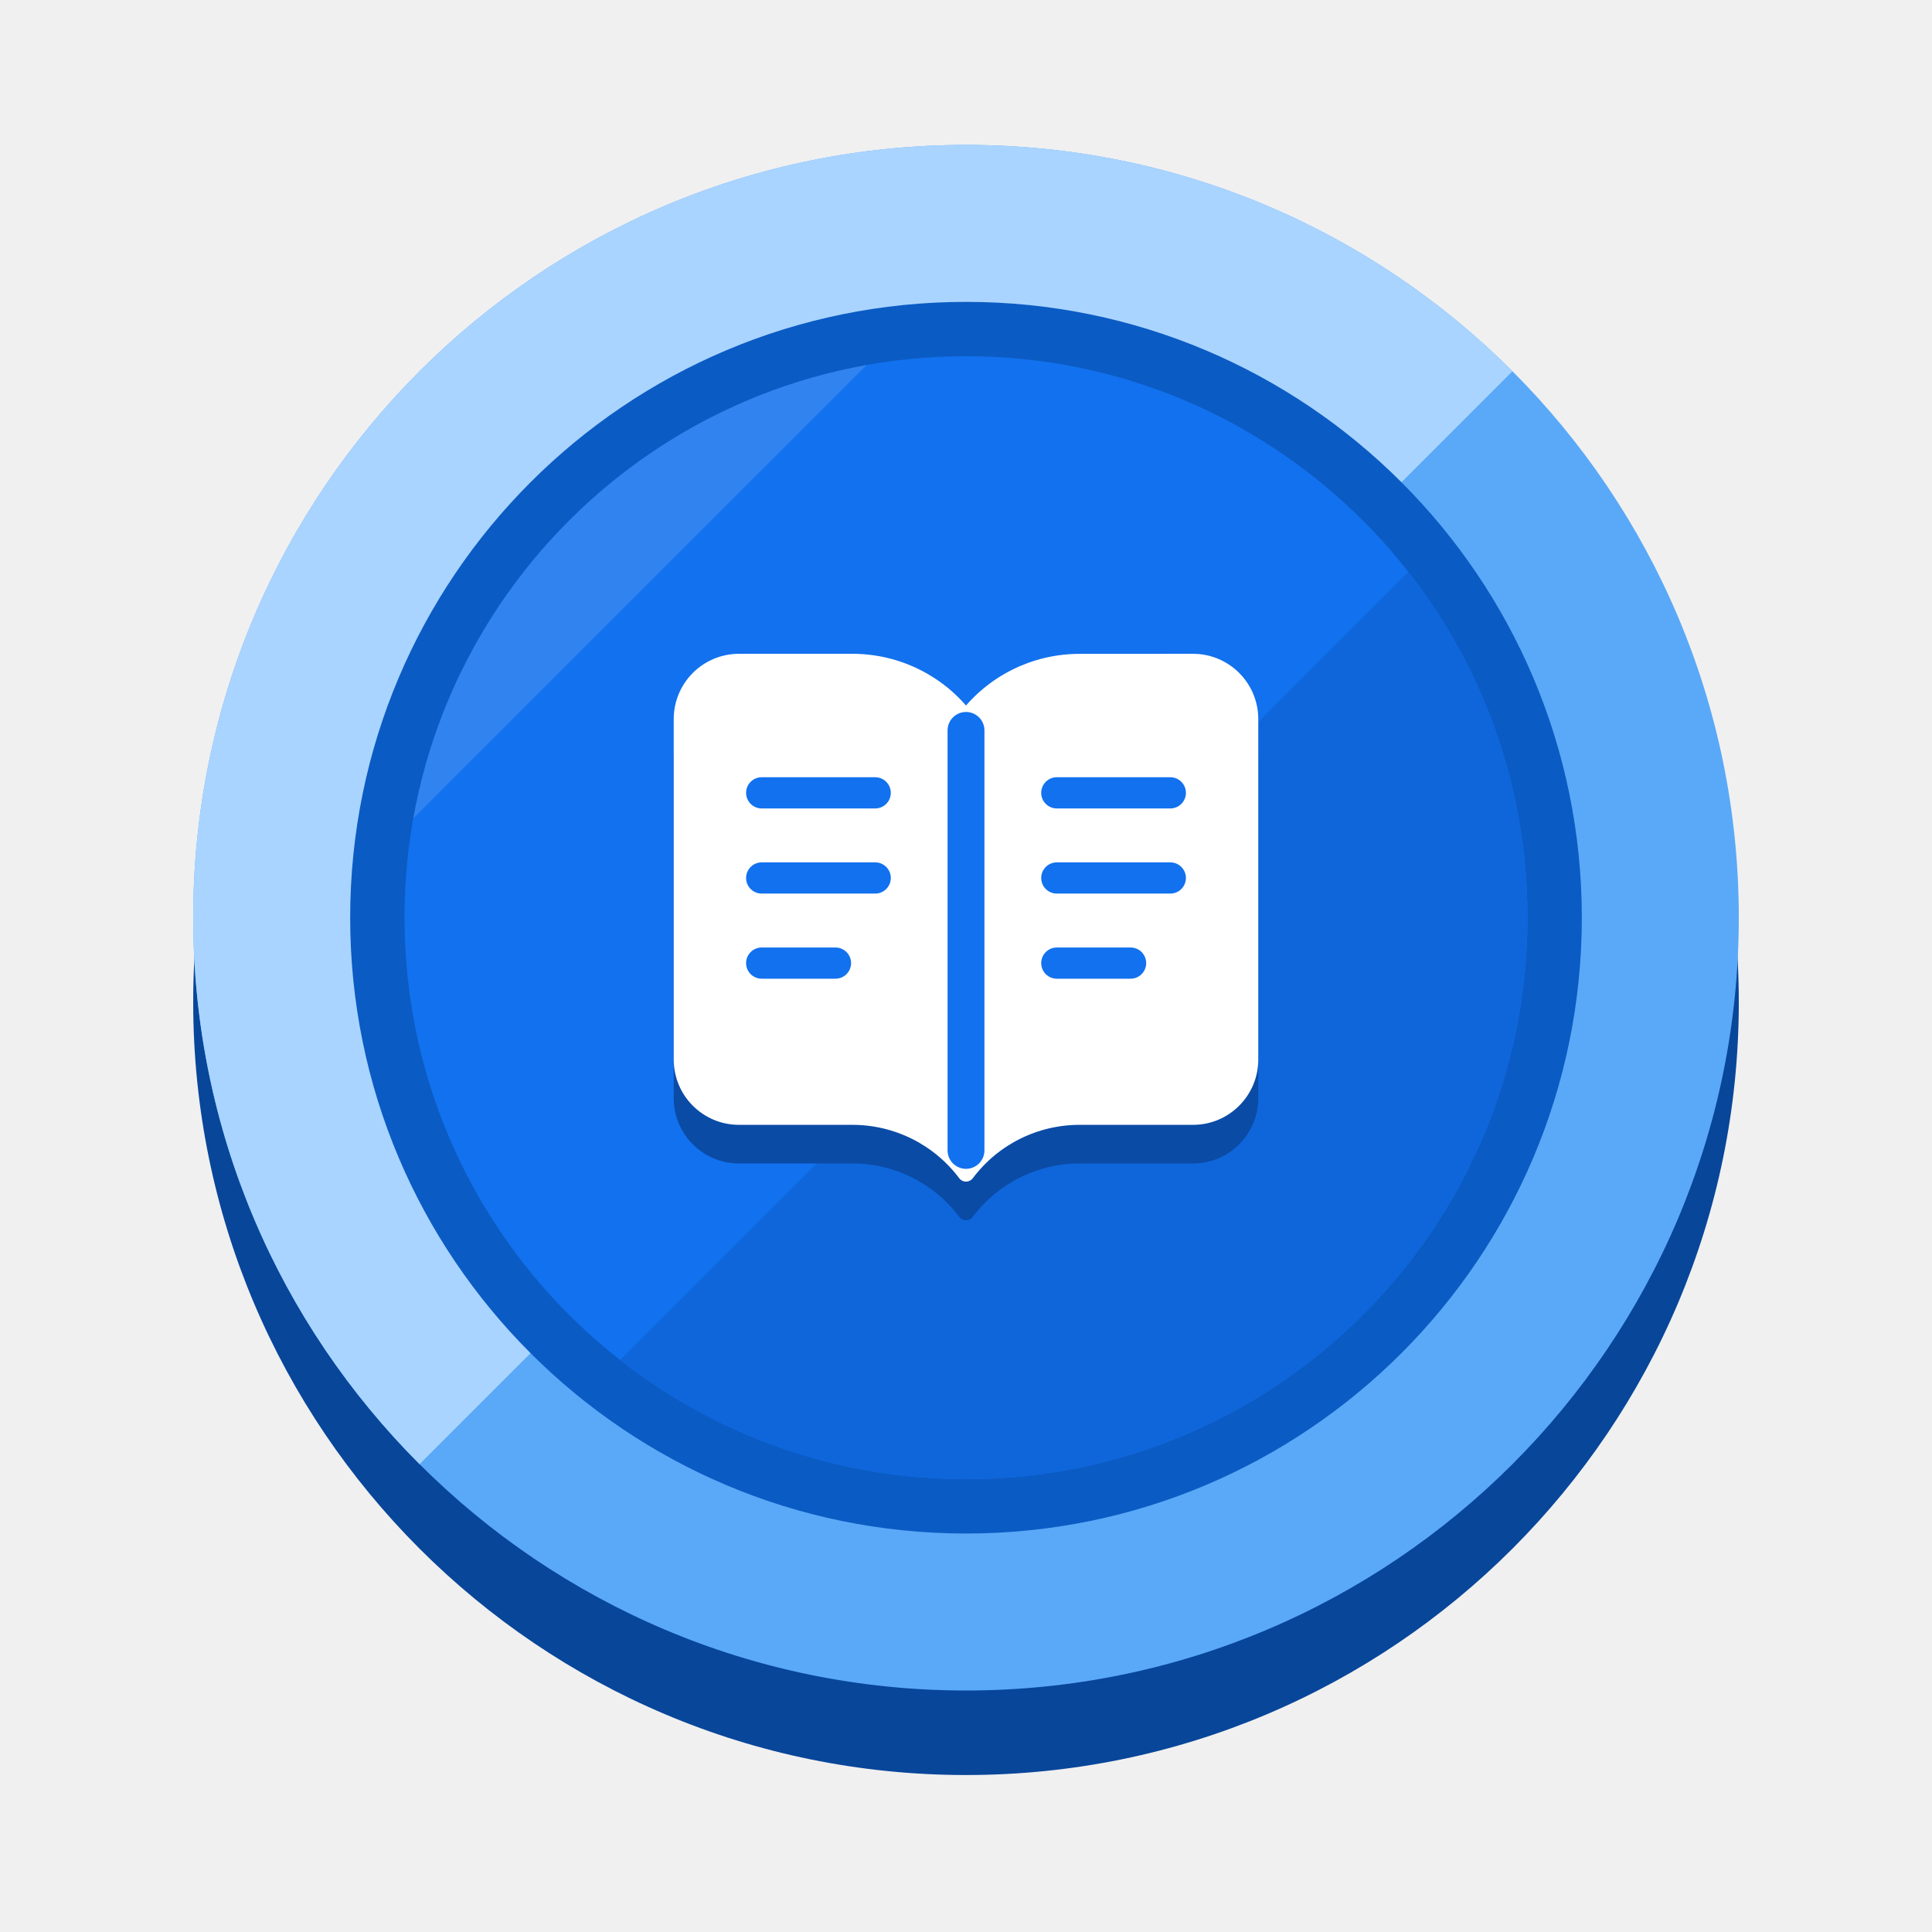
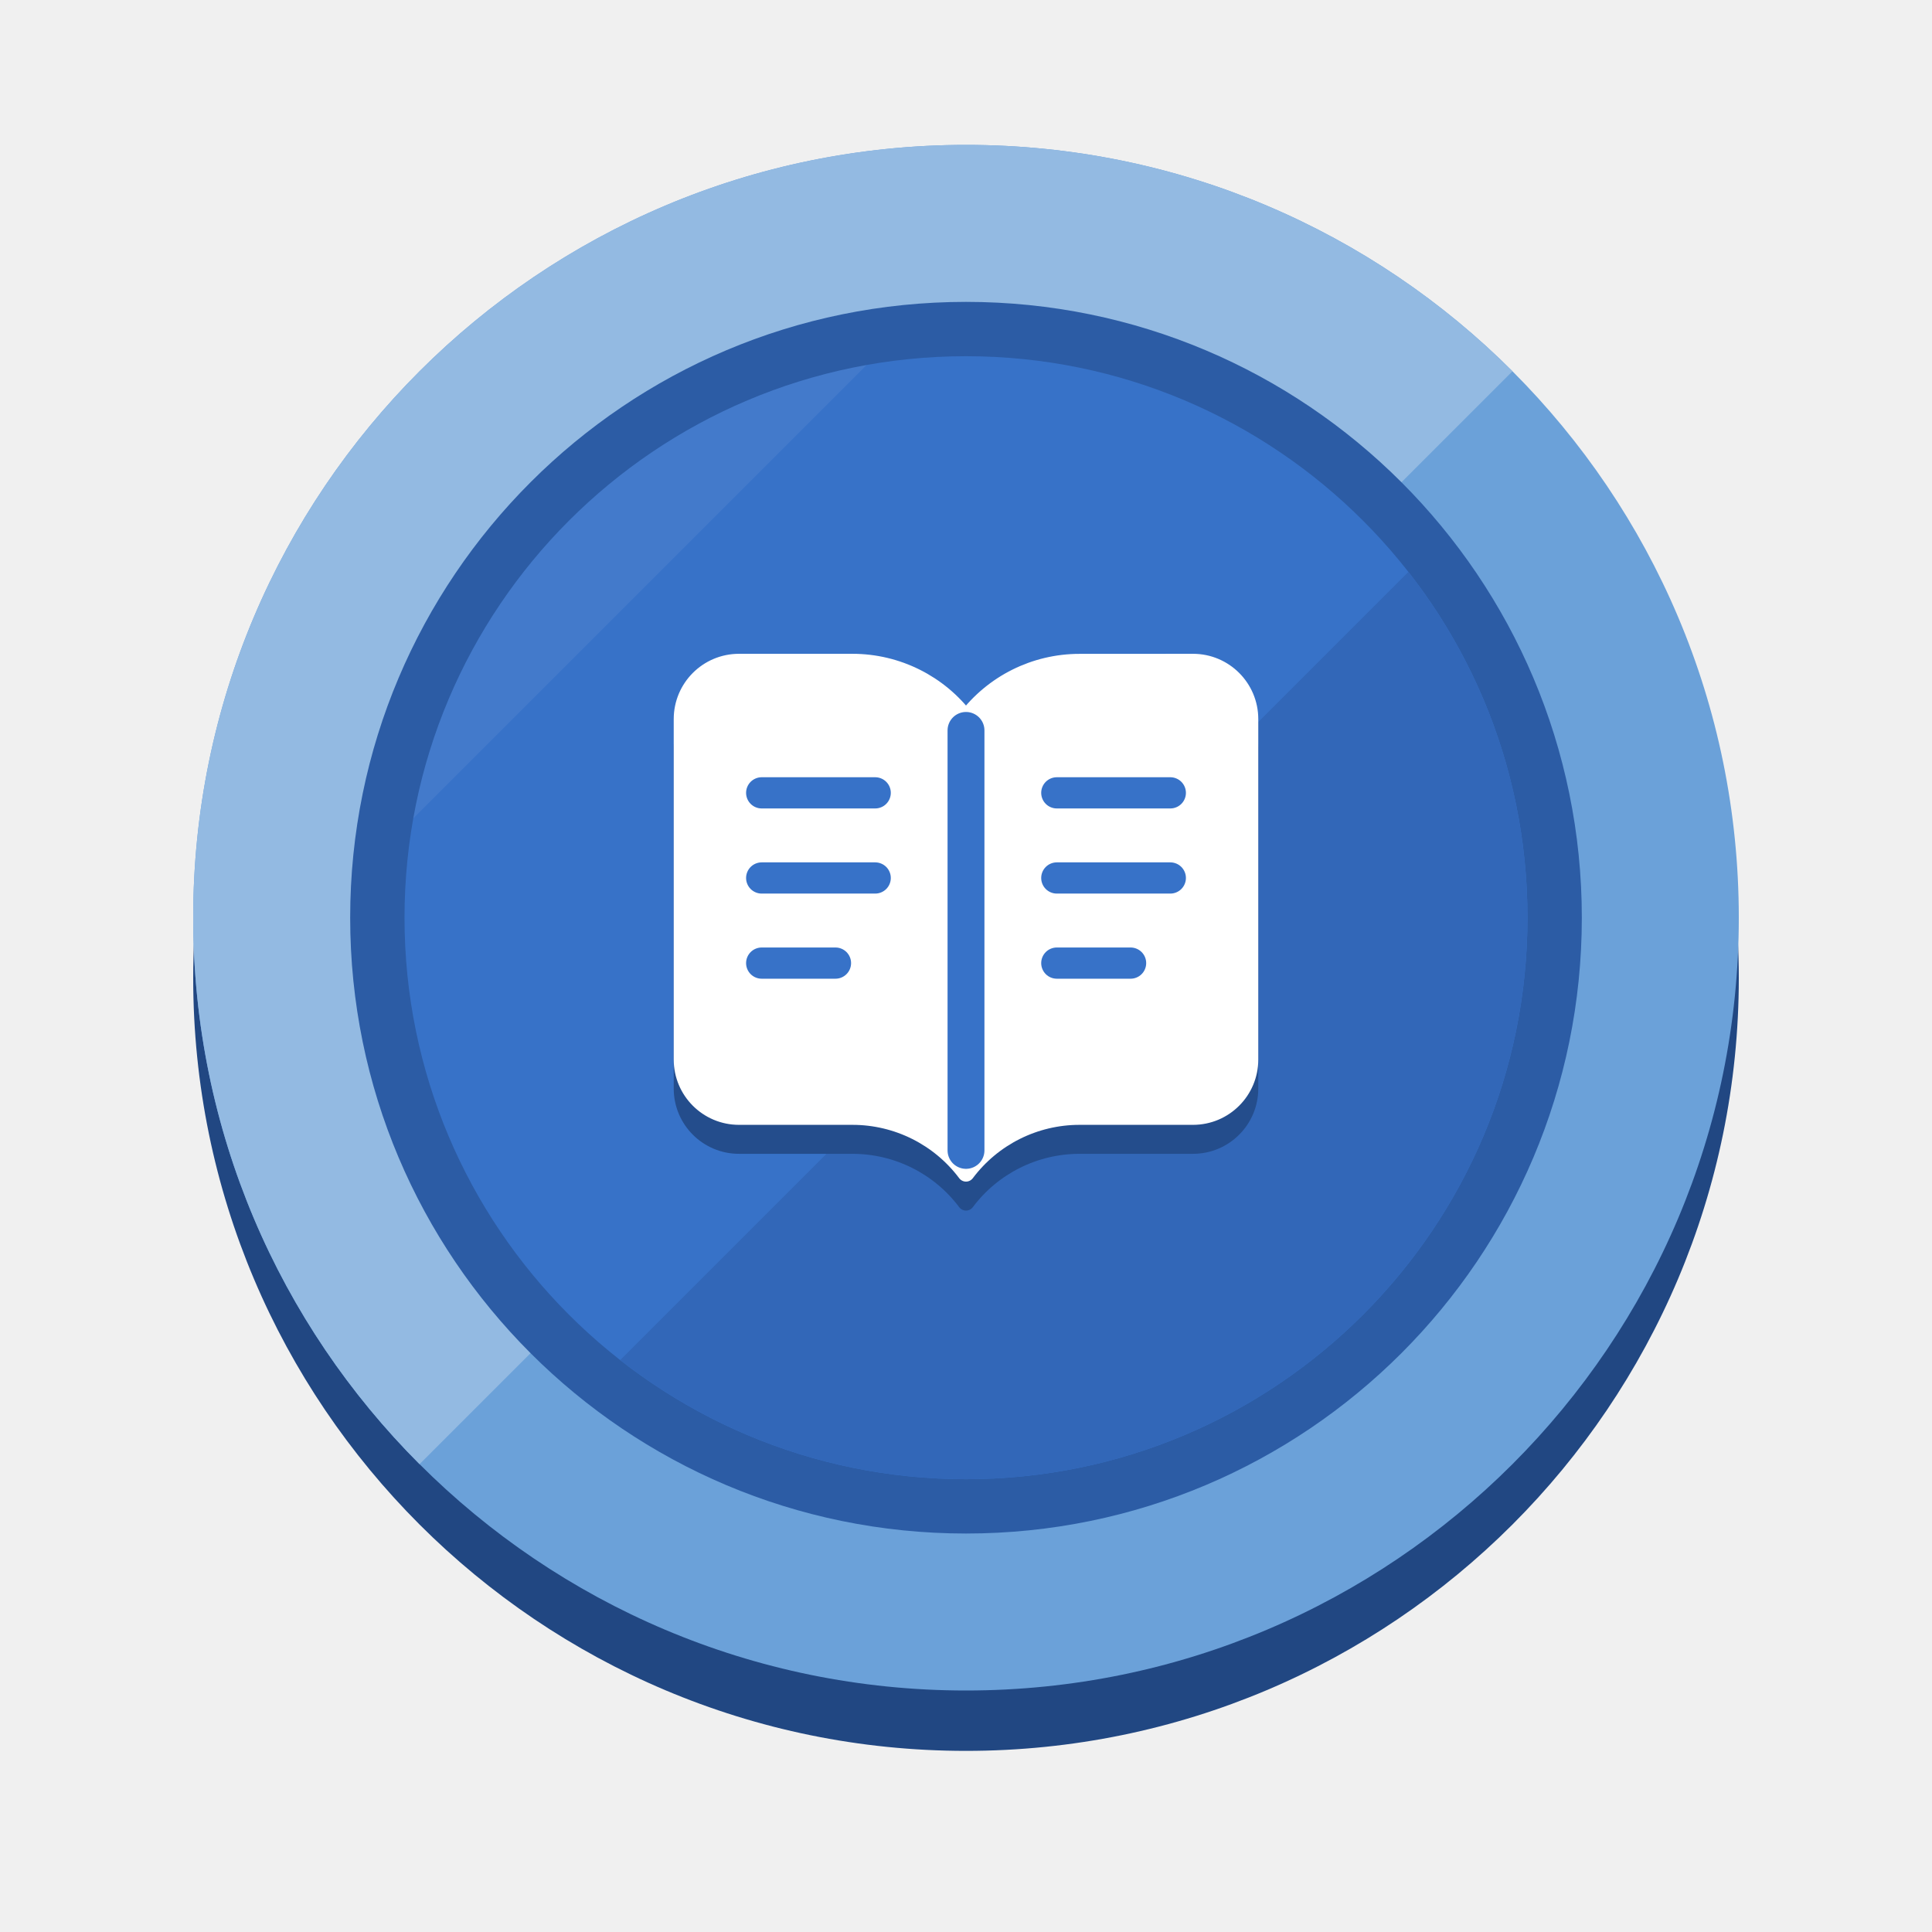
<svg xmlns="http://www.w3.org/2000/svg" viewBox="0 0 160 160" width="160" height="160">
  <defs>
    <clipPath id="A-averti-o">
      <circle cx="80" cy="76" r="64" />
    </clipPath>
    <clipPath id="A-averti-f">
      <circle cx="80" cy="76" r="46.5" />
    </clipPath>
  </defs>
-   <g fill="#08469A" transform="translate(0 7)">
+   <g fill="#214782" transform="translate(0 5)">
    <circle cx="80" cy="76" r="64" />
  </g>
-   <g fill="#5AA9F8">
+   <g fill="#6BA1D9">
    <circle cx="80" cy="76" r="64" />
  </g>
-   <g fill="#A9D4FF" clip-path="url(#A-averti-o)">
+   <g fill="#93BAE2" clip-path="url(#A-averti-o)">
    <polygon points="480,-324 -320,476 -320,-324" />
  </g>
-   <g fill="#0B5BC4">
+   <g fill="#2C5CA5">
    <circle cx="80" cy="76" r="51" />
  </g>
-   <g fill="#1271EE">
+   <g fill="#3772C8">
    <circle cx="80" cy="76" r="46.5" />
  </g>
-   <g fill="#0F66DA" clip-path="url(#A-averti-f)">
+   <g fill="#3267B8" clip-path="url(#A-averti-f)">
    <polygon points="480,-316 -320,484 480,476" />
  </g>
-   <g fill="#FFFFFF" fill-opacity="0.13" clip-path="url(#A-averti-f)">
+   <g fill="#FFFFFF" fill-opacity="0.06" clip-path="url(#A-averti-f)">
    <polygon points="20,70 74,16 86,16 20,82" />
  </g>
-   <g fill="#0A4BA6" stroke="#0A4BA6" stroke-width="0" transform="translate(51.80 51.00) scale(2.35)">
+   <g fill="#244D8C" stroke="#244D8C" stroke-width="0" transform="translate(51.80 50.2) scale(2.35)">
    <path d="M20.001 19A2 2 0 0022 17V5a2 2 0 00-1.999-2L16 3.002A5 5 0 0012 5a5 5 0 00-4-2H4a2 2 0 00-2 2v12a2 2 0 001.999 2H8a5 5 0 014 2 5 5 0 014-2z" stroke-width="0.6" stroke-linejoin="round" />
  </g>
  <g transform="translate(51.80 47.80) scale(2.35)">
    <g fill="#FFFFFF" stroke="#FFFFFF" stroke-width="0">
      <path d="M20.001 19A2 2 0 0022 17V5a2 2 0 00-1.999-2L16 3.002A5 5 0 0012 5a5 5 0 00-4-2H4a2 2 0 00-2 2v12a2 2 0 001.999 2H8a5 5 0 014 2 5 5 0 014-2z" stroke-width="0.6" stroke-linejoin="round" />
    </g>
-     <path d="M12 5.4V20.2" fill="none" stroke="#1271EE" stroke-width="1.3" stroke-linecap="round" />
-     <path d="M4.8 7.6h4" fill="none" stroke="#1271EE" stroke-width="1.1" stroke-linecap="round" />
-     <path d="M4.8 10.6h4" fill="none" stroke="#1271EE" stroke-width="1.1" stroke-linecap="round" />
-     <path d="M4.8 13.6h2.6" fill="none" stroke="#1271EE" stroke-width="1.1" stroke-linecap="round" />
-     <path d="M15.2 7.6h4" fill="none" stroke="#1271EE" stroke-width="1.1" stroke-linecap="round" />
-     <path d="M15.2 10.6h4" fill="none" stroke="#1271EE" stroke-width="1.1" stroke-linecap="round" />
-     <path d="M15.2 13.6h2.6" fill="none" stroke="#1271EE" stroke-width="1.1" stroke-linecap="round" />
+     <path d="M12 5.4V20.2" fill="none" stroke="#3772C8" stroke-width="1.3" stroke-linecap="round" />
+     <path d="M4.8 7.6h4" fill="none" stroke="#3772C8" stroke-width="1.1" stroke-linecap="round" />
+     <path d="M4.8 10.6h4" fill="none" stroke="#3772C8" stroke-width="1.1" stroke-linecap="round" />
+     <path d="M4.8 13.6h2.6" fill="none" stroke="#3772C8" stroke-width="1.1" stroke-linecap="round" />
+     <path d="M15.2 7.6h4" fill="none" stroke="#3772C8" stroke-width="1.1" stroke-linecap="round" />
+     <path d="M15.2 10.6h4" fill="none" stroke="#3772C8" stroke-width="1.1" stroke-linecap="round" />
+     <path d="M15.2 13.6h2.6" fill="none" stroke="#3772C8" stroke-width="1.1" stroke-linecap="round" />
  </g>
</svg>
